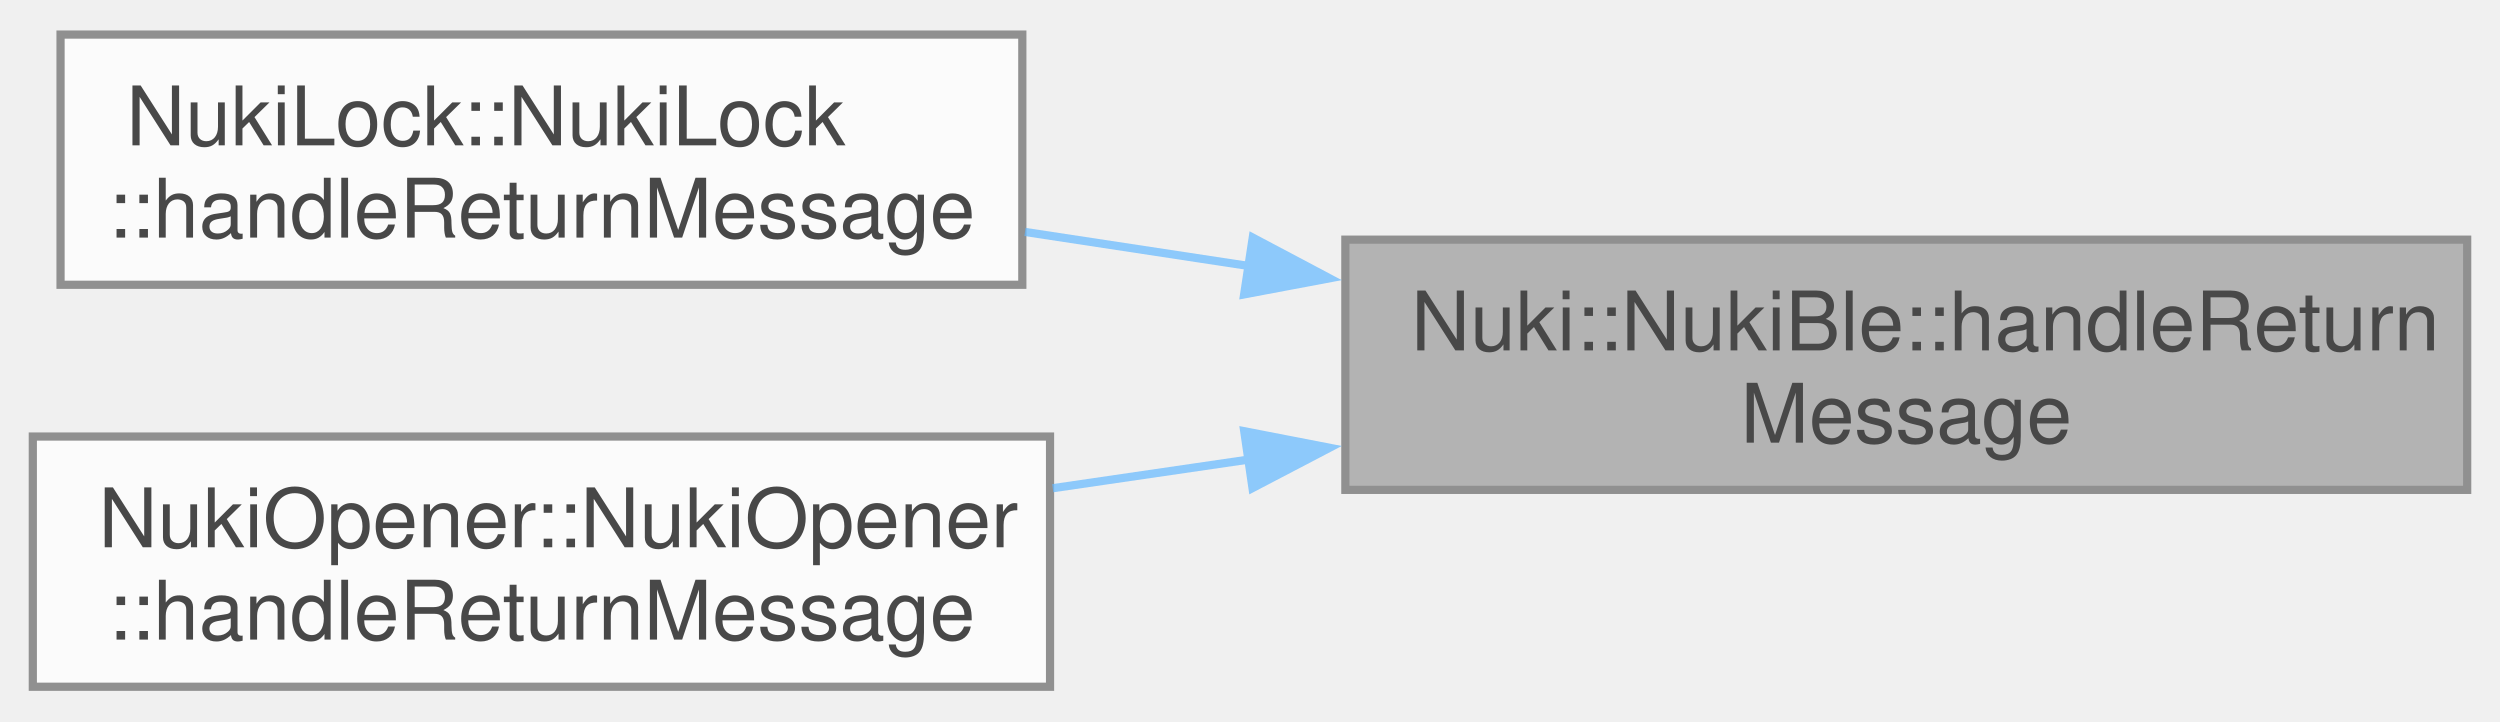
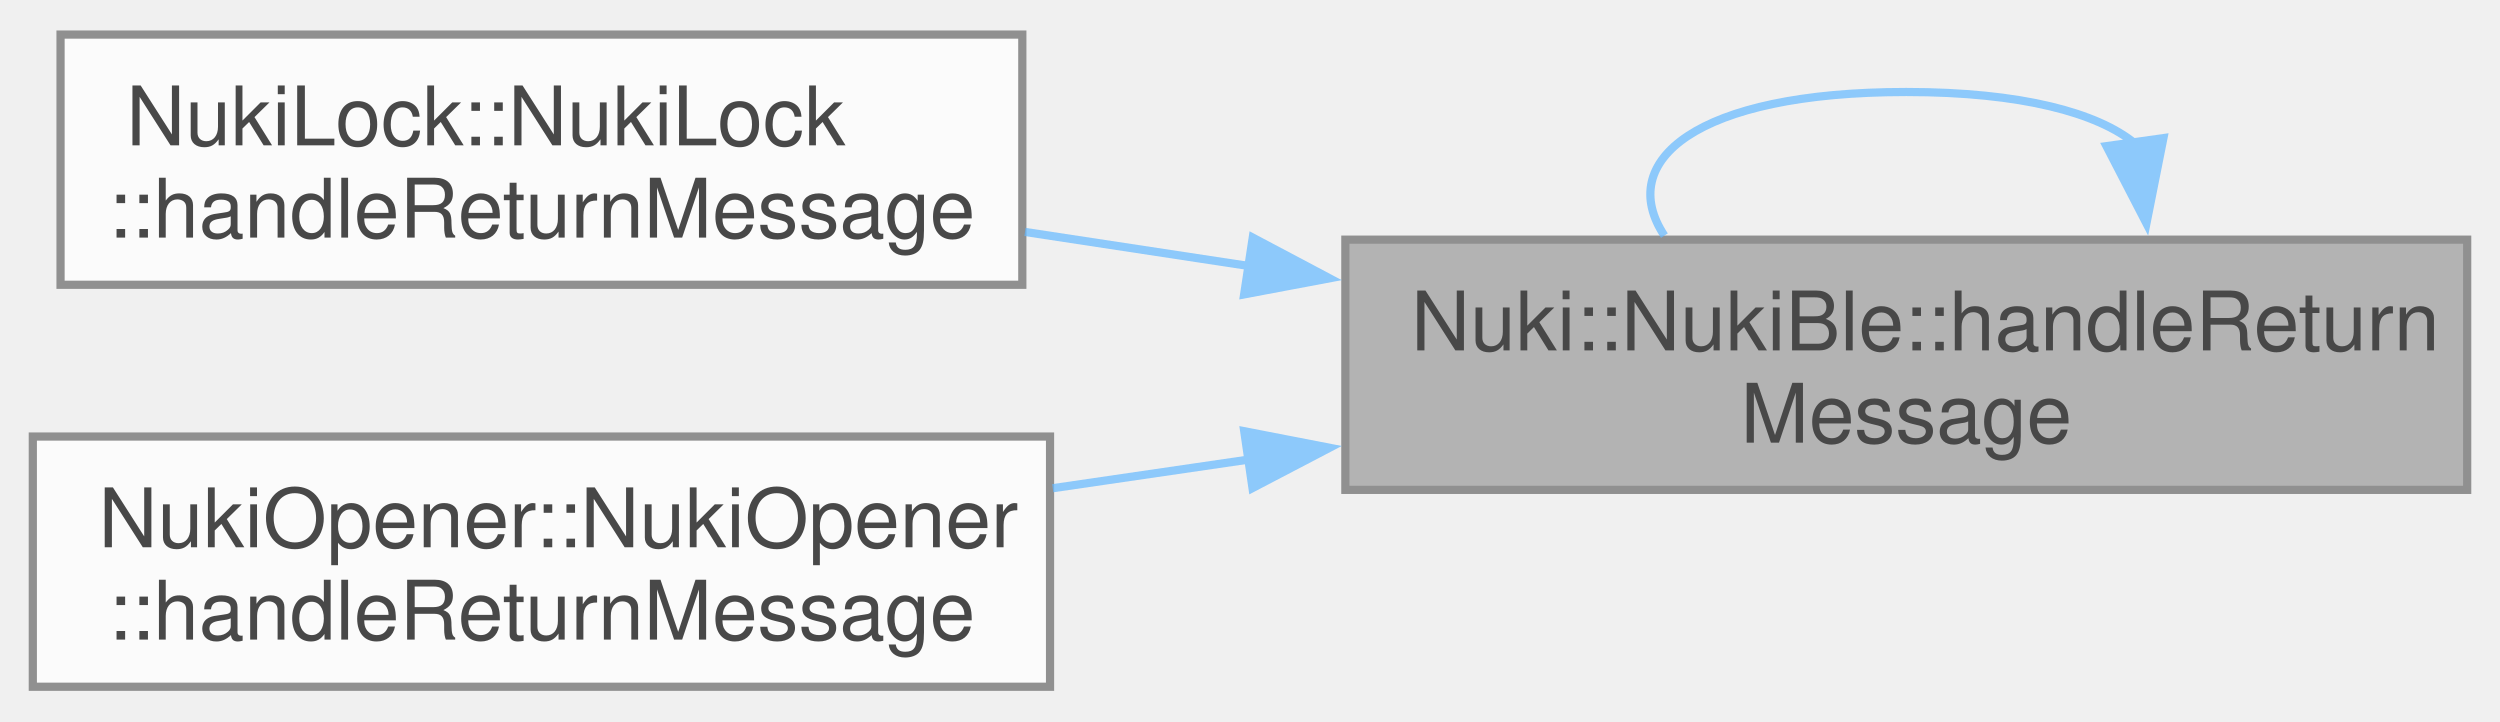
<svg xmlns="http://www.w3.org/2000/svg" xmlns:xlink="http://www.w3.org/1999/xlink" width="305pt" height="88pt" viewBox="0.00 0.00 304.75 87.50">
  <svg id="main" version="1.1" xml:space="preserve">
    <style type="text/css">
.node, .edge {opacity: 0.7;}
.node.selected, .edge.selected {opacity: 1;}
.edge:hover path { stroke: red; }
.edge:hover polygon { stroke: red; fill: red; }
</style>
    <svg id="graph" class="graph">
      <g id="graph0" class="graph" transform="scale(1 1) rotate(0) translate(4 83.5)">
        <g id="Node000001" class="node">
          <g id="a_Node000001">
            <a xlink:title=" ">
              <polygon fill="#999999" stroke="#666666" points="296.75,-54.5 160,-54.5 160,-24 296.75,-24 296.75,-54.5" />
              <text text-anchor="start" x="168" y="-41" font-family="Helvetica,sans-Serif" font-size="10.00">Nuki::NukiBle::handleReturn</text>
              <text text-anchor="middle" x="228.38" y="-29.75" font-family="Helvetica,sans-Serif" font-size="10.00">Message</text>
            </a>
          </g>
        </g>
+         <g id="edge1_Node000001_Node000001" class="edge">
+           <g id="a_edge1_Node000001_Node000001">
+             <a xlink:title=" ">
+               <path fill="none" stroke="#63b8ff" d="M256.28,-66.2C251.71,-69.97 242.41,-72.5 228.38,-72.5 202.7,-72.5 192.88,-64.06 198.89,-54.99" />
+               <polygon fill="#63b8ff" stroke="#63b8ff" points="259.72,-66.88 257.65,-56.48 252.78,-65.9 259.72,-66.88" />
+             </a>
+           </g>
+         </g>
        <g id="Node000002" class="node">
          <g id="a_Node000002">
            <a xlink:href="class_nuki_lock_1_1_nuki_lock.html#a8d9fc4e4a1bde183754ced8b783f82d5" target="_top" xlink:title=" ">
              <polygon fill="white" stroke="#666666" points="120.62,-79.5 3.38,-79.5 3.38,-49 120.62,-49 120.62,-79.5" />
              <text text-anchor="start" x="11.38" y="-66" font-family="Helvetica,sans-Serif" font-size="10.00">NukiLock::NukiLock</text>
              <text text-anchor="middle" x="62" y="-54.75" font-family="Helvetica,sans-Serif" font-size="10.00">::handleReturnMessage</text>
            </a>
          </g>
        </g>
-         <g id="edge1_Node000001_Node000002" class="edge">
-           <g id="a_edge1_Node000001_Node000002">
+         <g id="edge2_Node000001_Node000002" class="edge">
+           <g id="a_edge2_Node000001_Node000002">
            <a xlink:title=" ">
              <path fill="none" stroke="#63b8ff" d="M148.36,-51.27C139.12,-52.67 129.83,-54.09 120.95,-55.44" />
              <polygon fill="#63b8ff" stroke="#63b8ff" points="148.71,-54.75 158.07,-49.79 147.66,-47.83 148.71,-54.75" />
            </a>
          </g>
        </g>
        <g id="Node000003" class="node">
          <g id="a_Node000003">
            <a xlink:href="class_nuki_opener_1_1_nuki_opener.html#a19ad4317e201ebe5e43ad55b6ea906da" target="_top" xlink:title=" ">
              <polygon fill="white" stroke="#666666" points="124,-30.5 0,-30.5 0,0 124,0 124,-30.5" />
              <text text-anchor="start" x="8" y="-17" font-family="Helvetica,sans-Serif" font-size="10.00">NukiOpener::NukiOpener</text>
              <text text-anchor="middle" x="62" y="-5.75" font-family="Helvetica,sans-Serif" font-size="10.00">::handleReturnMessage</text>
            </a>
          </g>
        </g>
-         <g id="edge2_Node000001_Node000003" class="edge">
-           <g id="a_edge2_Node000001_Node000003">
+         <g id="edge3_Node000001_Node000003" class="edge">
+           <g id="a_edge3_Node000001_Node000003">
            <a xlink:title=" ">
              <path fill="none" stroke="#63b8ff" d="M148.26,-27.7C140.22,-26.52 132.14,-25.35 124.33,-24.2" />
              <polygon fill="#63b8ff" stroke="#63b8ff" points="147.67,-31.15 158.07,-29.13 148.68,-24.22 147.67,-31.15" />
            </a>
          </g>
        </g>
      </g>
    </svg>
  </svg>
  <style type="text/css">

[data-mouse-over-selected='false'] { opacity: 0.7; }
[data-mouse-over-selected='true']  { opacity: 1.0; }

</style>
</svg>
